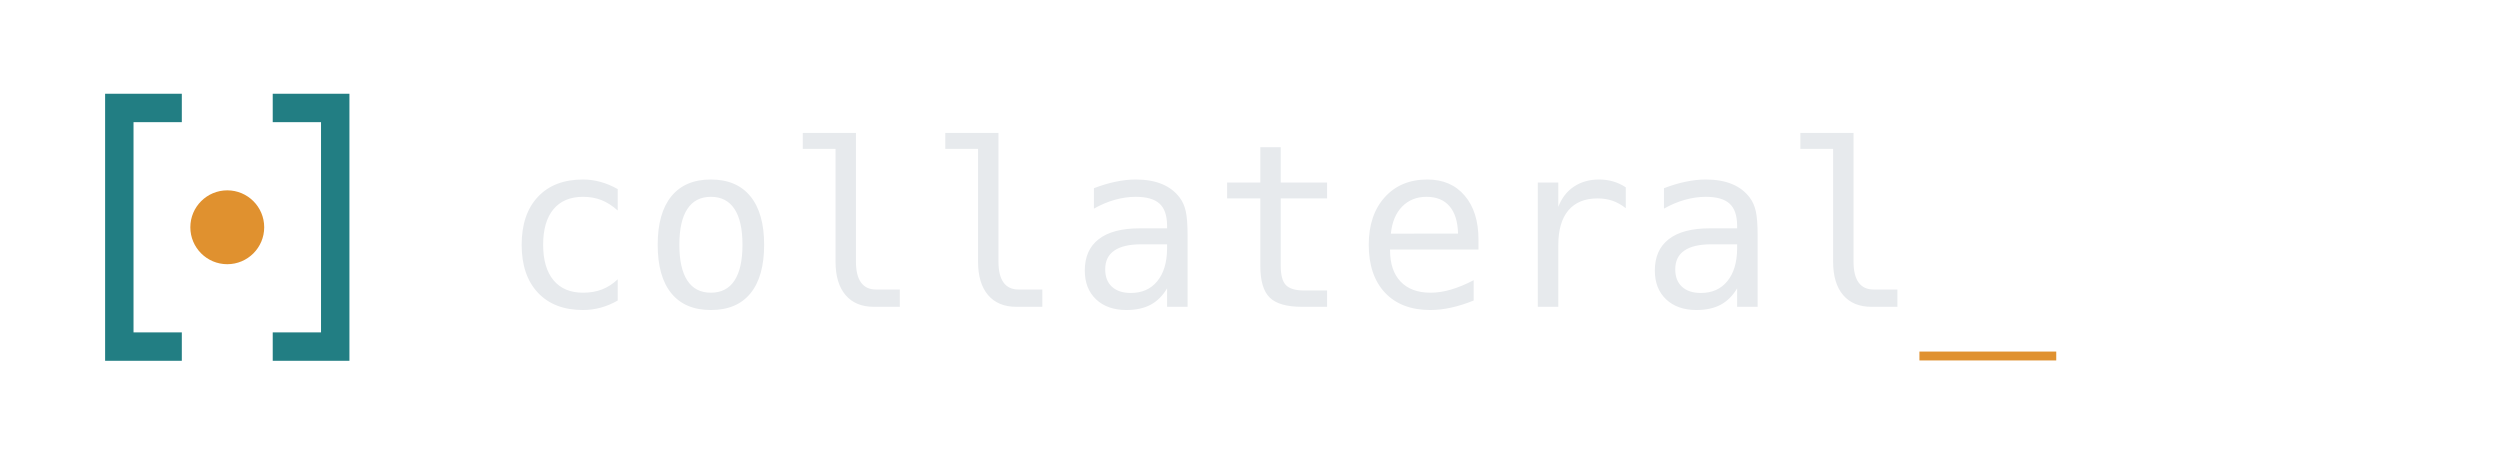
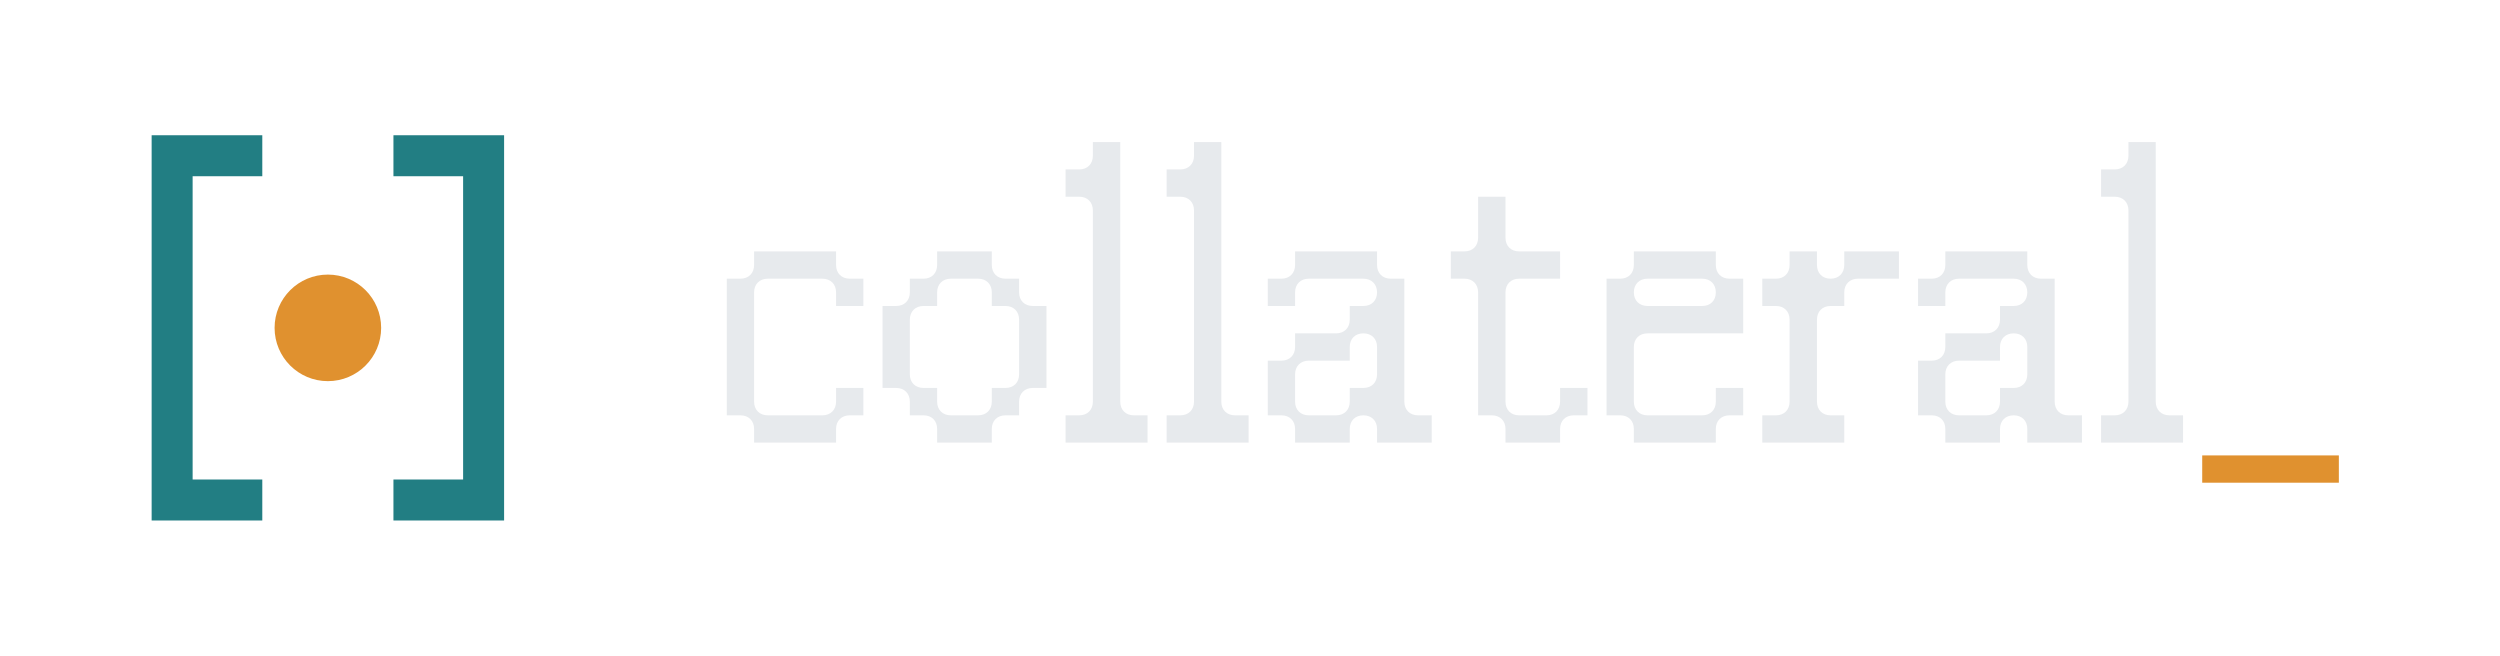
- <svg xmlns="http://www.w3.org/2000/svg" viewBox="0 0 440 80" width="440" height="80" role="img" aria-label="collateral">
+ <svg xmlns="http://www.w3.org/2000/svg" viewBox="0 0 305 80" width="305" height="80" role="img" aria-label="collateral">
  <g transform="translate(8,8)">
    <path d="M24 11 H13 V53 H24" fill="none" stroke="#227E83" stroke-width="5" />
    <path d="M40 11 H51 V53 H40" fill="none" stroke="#227E83" stroke-width="5" />
    <circle cx="32" cy="32" r="6.5" fill="#E0912F" />
  </g>
-   <text x="88" y="54" font-family="'JetBrains Mono', ui-monospace, monospace" font-weight="500" font-size="40" letter-spacing="1" fill="#E7EAED">collateral<tspan fill="#E0912F">_</tspan>
-   </text>
+   <path d="M105.33 34H103.67C102.67 34 102 33.33 102 32.33V30.67H92V32.33C92 33.33 91.33 34 90.33 34H88.67V50.67H90.33C91.33 50.67 92 51.33 92 52.33V54H102V52.33C102 51.33 102.67 50.67 103.67 50.67H105.33V47.33H102V49C102 50 101.33 50.67 100.33 50.67H93.67C92.67 50.67 92 50 92 49V35.67C92 34.67 92.67 34 93.67 34H100.33C101.33 34 102 34.67 102 35.67V37.33H105.33Z M126 37.33C125 37.33 124.33 36.67 124.33 35.67V34H122.67C121.67 34 121 33.33 121 32.33V30.67H114.33V32.33C114.33 33.33 113.67 34 112.67 34H111V35.67C111 36.67 110.33 37.33 109.33 37.33H107.67V47.33H109.33C110.33 47.33 111 48 111 49V50.67H112.67C113.67 50.67 114.33 51.33 114.33 52.33V54H121V52.33C121 51.33 121.67 50.67 122.67 50.67H124.33V49C124.33 48 125 47.33 126 47.33H127.67V37.33ZM124.33 45.67C124.33 46.67 123.67 47.33 122.67 47.33H121V49C121 50 120.33 50.67 119.33 50.67H116C115 50.67 114.33 50 114.33 49V47.33H112.67C111.67 47.33 111 46.67 111 45.67V39C111 38 111.67 37.33 112.67 37.33H114.33V35.67C114.33 34.67 115 34 116 34H119.33C120.33 34 121 34.67 121 35.67V37.33H122.67C123.67 37.33 124.33 38 124.33 39Z M138.33 50.67C137.33 50.67 136.67 50 136.67 49V17.33H133.33V19C133.33 20 132.67 20.67 131.67 20.67H130V24H131.67C132.67 24 133.33 24.67 133.33 25.67V49C133.33 50 132.67 50.67 131.67 50.67H130V54H140V50.67Z M150.67 50.67C149.67 50.67 149 50 149 49V17.33H145.67V19C145.67 20 145 20.67 144 20.67H142.33V24H144C145 24 145.67 24.67 145.67 25.67V49C145.67 50 145 50.67 144 50.67H142.33V54H152.33V50.67Z M173 50.67C172 50.67 171.33 50 171.33 49V34H169.67C168.67 34 168 33.33 168 32.33V30.67H158V32.33C158 33.33 157.33 34 156.33 34H154.67V37.33H158V35.67C158 34.67 158.67 34 159.67 34H166.33C167.33 34 168 34.67 168 35.67C168 36.67 167.33 37.33 166.33 37.33H164.67V39C164.67 40 164 40.67 163 40.67H158V42.33C158 43.33 157.33 44 156.33 44H154.67V50.67H156.33C157.33 50.67 158 51.33 158 52.33V54H164.67V52.33C164.67 51.33 165.33 50.67 166.33 50.67C167.33 50.67 168 51.33 168 52.33V54H174.67V50.67ZM164.67 49C164.67 50 164 50.67 163 50.67H159.67C158.67 50.67 158 50 158 49V45.67C158 44.67 158.67 44 159.67 44H164.67V42.33C164.67 41.33 165.33 40.67 166.33 40.67C167.33 40.67 168 41.33 168 42.33V45.67C168 46.67 167.33 47.33 166.33 47.33H164.67Z M190.33 49C190.33 50 189.67 50.67 188.67 50.67H185.33C184.33 50.67 183.67 50 183.67 49V35.67C183.67 34.67 184.33 34 185.33 34H190.33V30.67H185.33C184.33 30.67 183.67 30 183.67 29V24H180.33V29C180.33 30 179.67 30.67 178.67 30.67H177V34H178.67C179.67 34 180.33 34.67 180.33 35.67V50.67H182C183 50.67 183.67 51.33 183.67 52.33V54H190.33V52.33C190.33 51.33 191 50.67 192 50.67H193.67V47.33H190.33Z M211 34C210 34 209.33 33.33 209.33 32.33V30.67H199.33V32.33C199.33 33.33 198.67 34 197.67 34H196V50.67H197.67C198.67 50.67 199.33 51.33 199.33 52.33V54H209.33V52.33C209.33 51.33 210 50.67 211 50.67H212.67V47.33H209.33V49C209.33 50 208.67 50.67 207.67 50.67H201C200 50.67 199.33 50 199.33 49V42.33C199.33 41.33 200 40.67 201 40.67H212.67V34ZM201 37.33C200 37.33 199.33 36.67 199.33 35.67C199.33 34.67 200 34 201 34H207.67C208.67 34 209.33 34.67 209.33 35.67C209.33 36.67 208.67 37.33 207.67 37.33Z M225 30.67V32.33C225 33.33 224.33 34 223.33 34C222.33 34 221.67 33.33 221.67 32.33V30.67H218.33V32.33C218.33 33.33 217.67 34 216.67 34H215V37.33H216.67C217.67 37.33 218.33 38 218.33 39V49C218.33 50 217.67 50.67 216.67 50.67H215V54H225V50.67H223.33C222.33 50.67 221.67 50 221.67 49V39C221.67 38 222.33 37.33 223.33 37.33H225V35.67C225 34.67 225.67 34 226.67 34H231.67V30.67Z M252.33 50.67C251.33 50.67 250.67 50 250.67 49V34H249C248 34 247.33 33.33 247.33 32.33V30.67H237.33V32.33C237.33 33.33 236.67 34 235.67 34H234V37.33H237.33V35.67C237.33 34.67 238 34 239 34H245.67C246.67 34 247.33 34.67 247.33 35.67C247.33 36.67 246.67 37.33 245.67 37.33H244V39C244 40 243.33 40.67 242.33 40.67H237.33V42.33C237.33 43.33 236.67 44 235.67 44H234V50.67H235.67C236.67 50.67 237.33 51.33 237.33 52.33V54H244V52.33C244 51.33 244.67 50.67 245.67 50.67C246.67 50.67 247.33 51.33 247.33 52.33V54H254V50.67ZM244 49C244 50 243.33 50.67 242.33 50.67H239C238 50.67 237.33 50 237.33 49V45.67C237.33 44.67 238 44 239 44H244V42.33C244 41.33 244.67 40.67 245.67 40.67C246.67 40.67 247.33 41.33 247.33 42.33V45.67C247.33 46.67 246.67 47.33 245.67 47.33H244Z M264.67 50.67C263.67 50.67 263 50 263 49V17.33H259.67V19C259.67 20 259 20.67 258 20.67H256.33V24H258C259 24 259.67 24.67 259.67 25.67V49C259.67 50 259 50.67 258 50.67H256.33V54H266.33V50.67Z" fill="#E7EAED" />
+   <rect x="268.67" y="55.56" width="16.67" height="3.33" fill="#E0912F" />
</svg>
